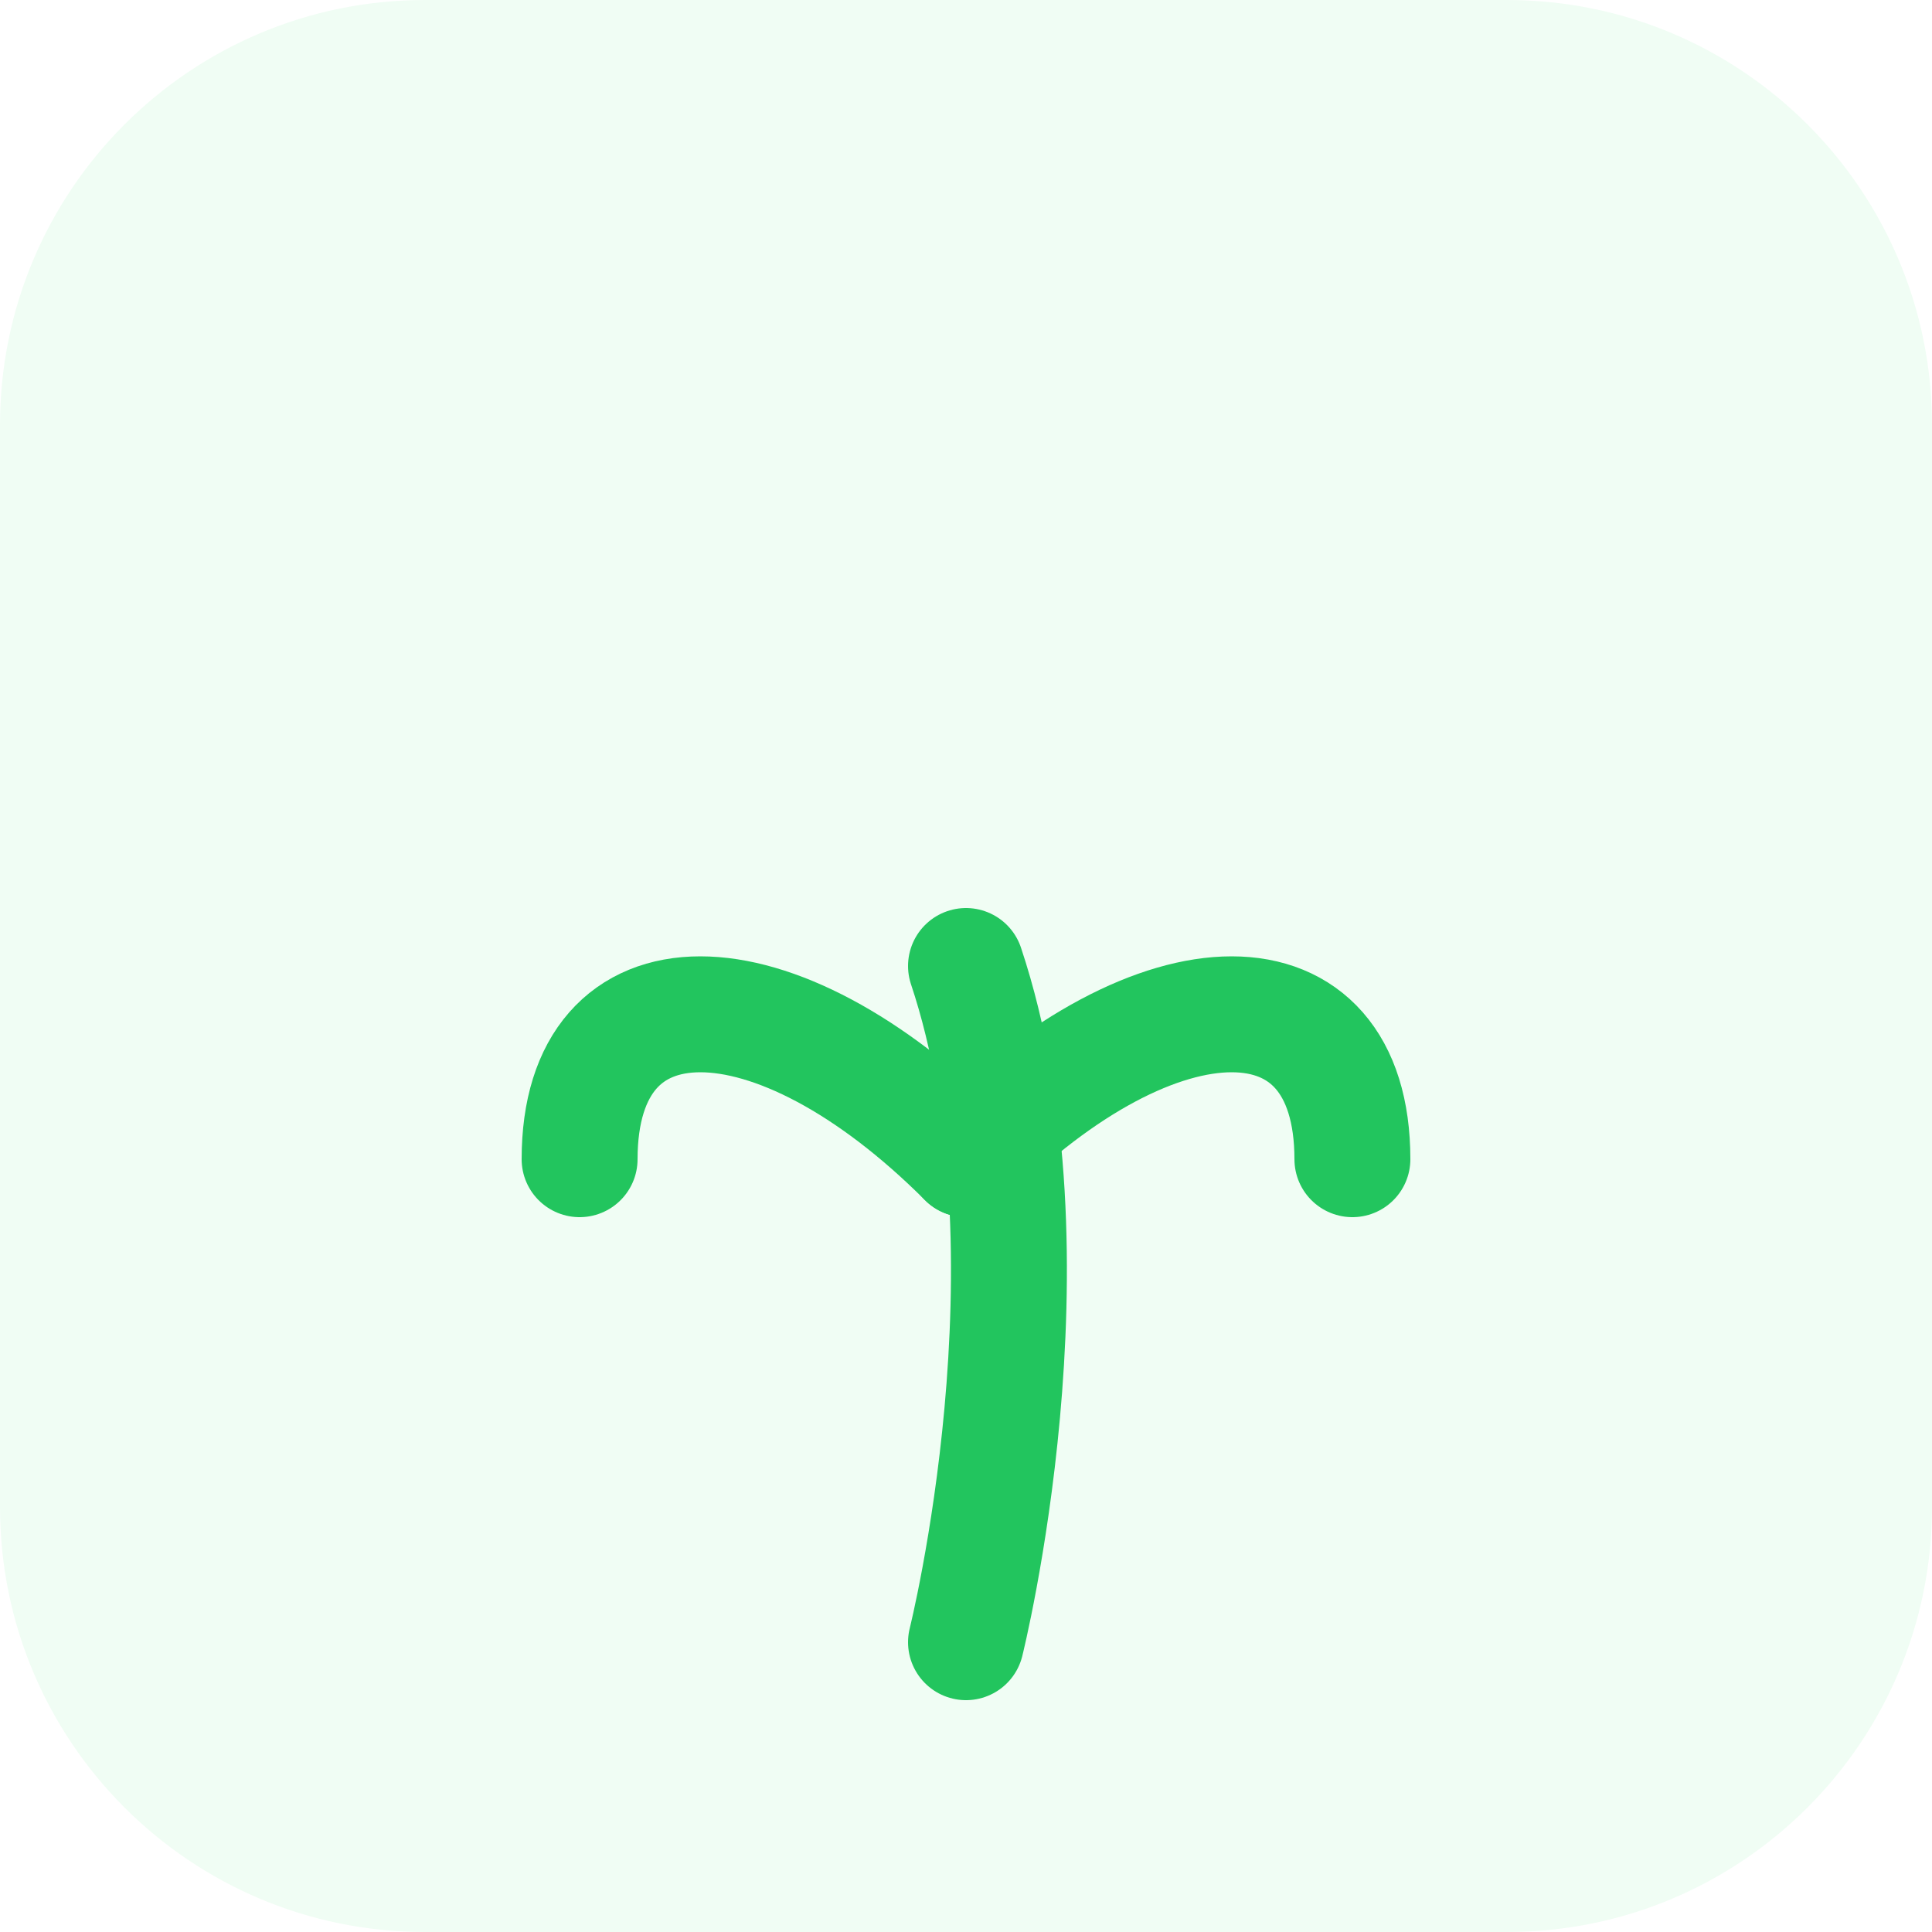
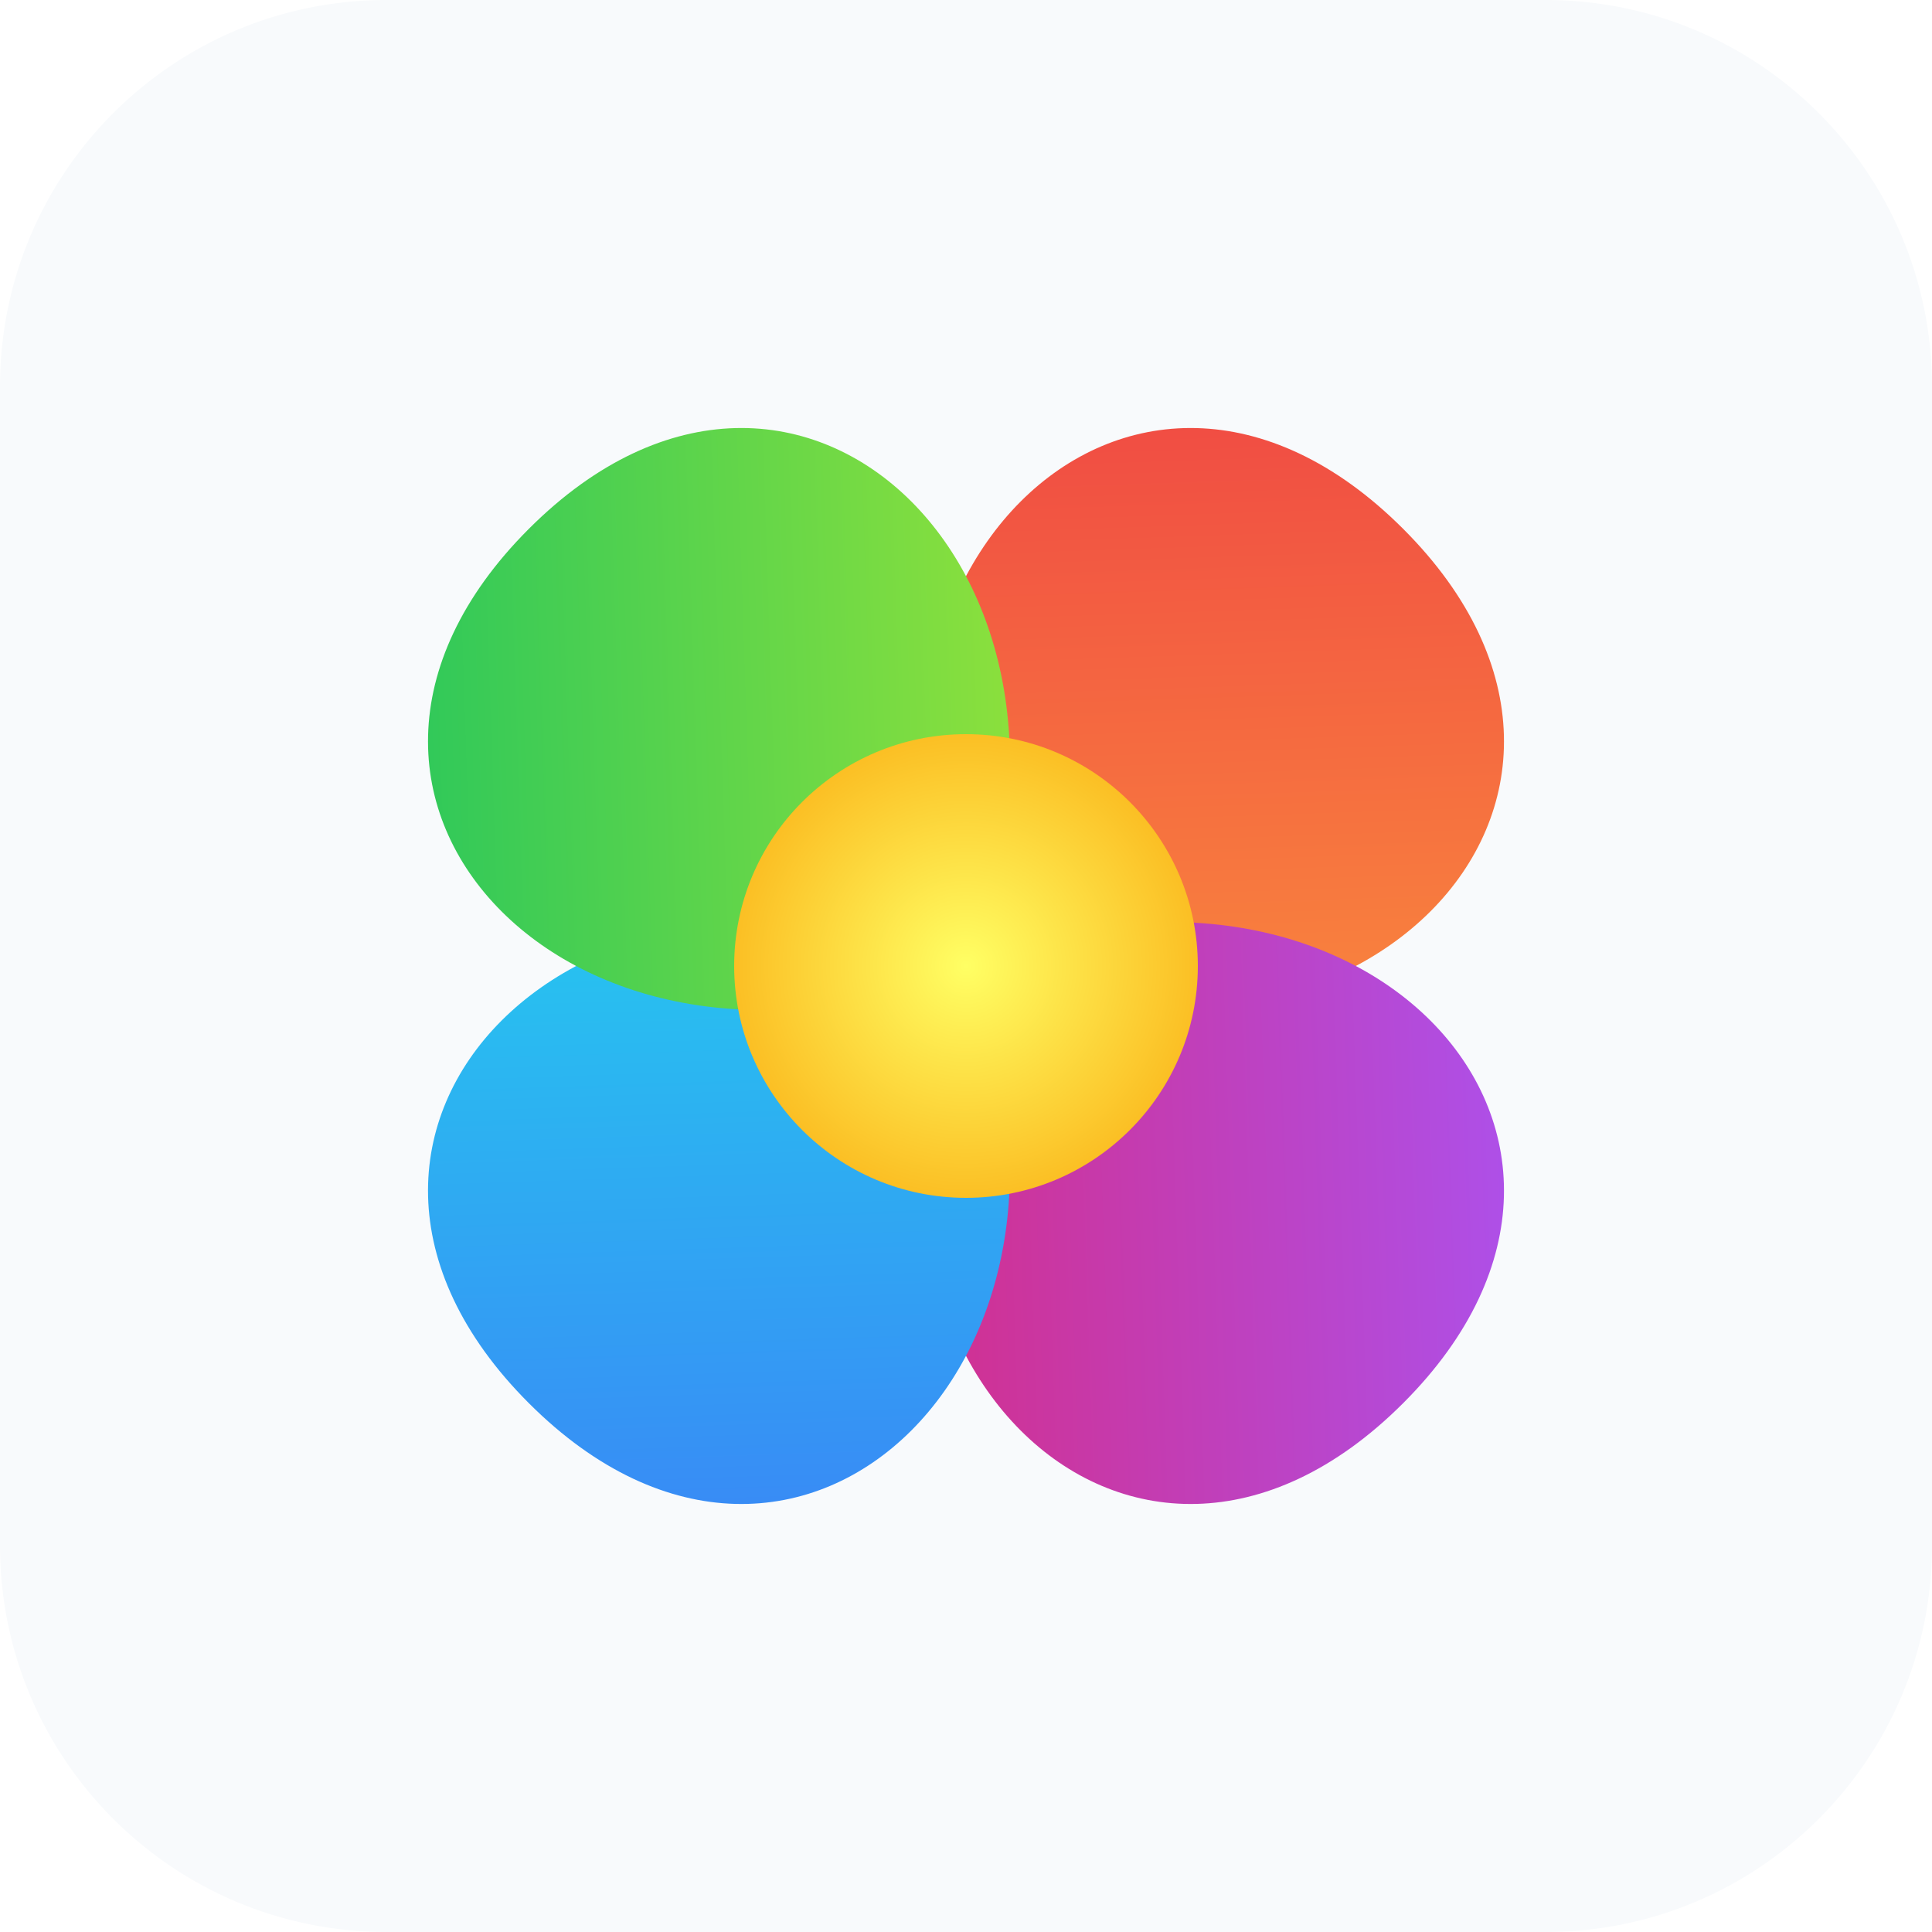
<svg xmlns="http://www.w3.org/2000/svg" width="192" height="192" viewBox="0 0 100 100">
-   <rect width="100" height="100" rx="22" fill="#f0fdf4" />
-   <g transform="translate(0, 5)">
-     <path d="M 50 80 C 50 80, 55 60, 50 45" stroke="#22c55e" stroke-width="6" stroke-linecap="round" fill="none" />
-     <path d="M 50 55 C 40 45, 30 45, 30 55" stroke="#22c55e" stroke-width="6" stroke-linecap="round" fill="none" />
-     <path d="M 50 55 C 60 45, 70 45, 70 55" stroke="#22c55e" stroke-width="6" stroke-linecap="round" fill="none" />
+   <rect width="100" height="100" rx="20" fill="#f8fafc" />
+   <g transform="scale(0.8) translate(12.5, 12.5)">
+     <defs>
+       <radialGradient id="grad1" cx="50%" cy="50%" r="50%" fx="50%" fy="50%">
+         <stop offset="0%" style="stop-color:rgb(255,255,100);stop-opacity:1" />
+         <stop offset="100%" style="stop-color:rgb(251, 191, 36);stop-opacity:1" />
+       </radialGradient>
+       <linearGradient id="petal1" x1="0%" y1="0%" x2="100%" y2="100%">
+         <stop offset="0%" style="stop-color:rgb(239, 68, 68)" />
+         <stop offset="100%" style="stop-color:rgb(251, 146, 60)" />
+       </linearGradient>
+       <linearGradient id="petal2" x1="0%" y1="0%" x2="100%" y2="100%">
+         <stop offset="0%" style="stop-color:rgb(168, 85, 247)" />
+         <stop offset="100%" style="stop-color:rgb(219, 39, 119)" />
+       </linearGradient>
+       <linearGradient id="petal3" x1="0%" y1="0%" x2="100%" y2="100%">
+         <stop offset="0%" style="stop-color:rgb(59, 130, 246)" />
+         <stop offset="100%" style="stop-color:rgb(34, 211, 238)" />
+       </linearGradient>
+       <linearGradient id="petal4" x1="0%" y1="0%" x2="100%" y2="100%">
+         <stop offset="0%" style="stop-color:rgb(34, 197, 94)" />
+         <stop offset="100%" style="stop-color:rgb(163, 230, 53)" />
+       </linearGradient>
+     </defs>
+     <g transform="translate(50, 50)">
+       <path d="M0 -40 C 25 -40, 25 -10, 0 0 C -25 -10, -25 -40, 0 -40" fill="url(#petal1)" transform="rotate(45)" />
+       <path d="M0 -40 C 25 -40, 25 -10, 0 0 C -25 -10, -25 -40, 0 -40" fill="url(#petal2)" transform="rotate(135)" />
+       <path d="M0 -40 C 25 -40, 25 -10, 0 0 C -25 -10, -25 -40, 0 -40" fill="url(#petal3)" transform="rotate(225)" />
+       <path d="M0 -40 C 25 -40, 25 -10, 0 0 C -25 -10, -25 -40, 0 -40" fill="url(#petal4)" transform="rotate(315)" />
+     </g>
+     <circle cx="50" cy="50" r="15" fill="url(#grad1)" />
  </g>
</svg>
